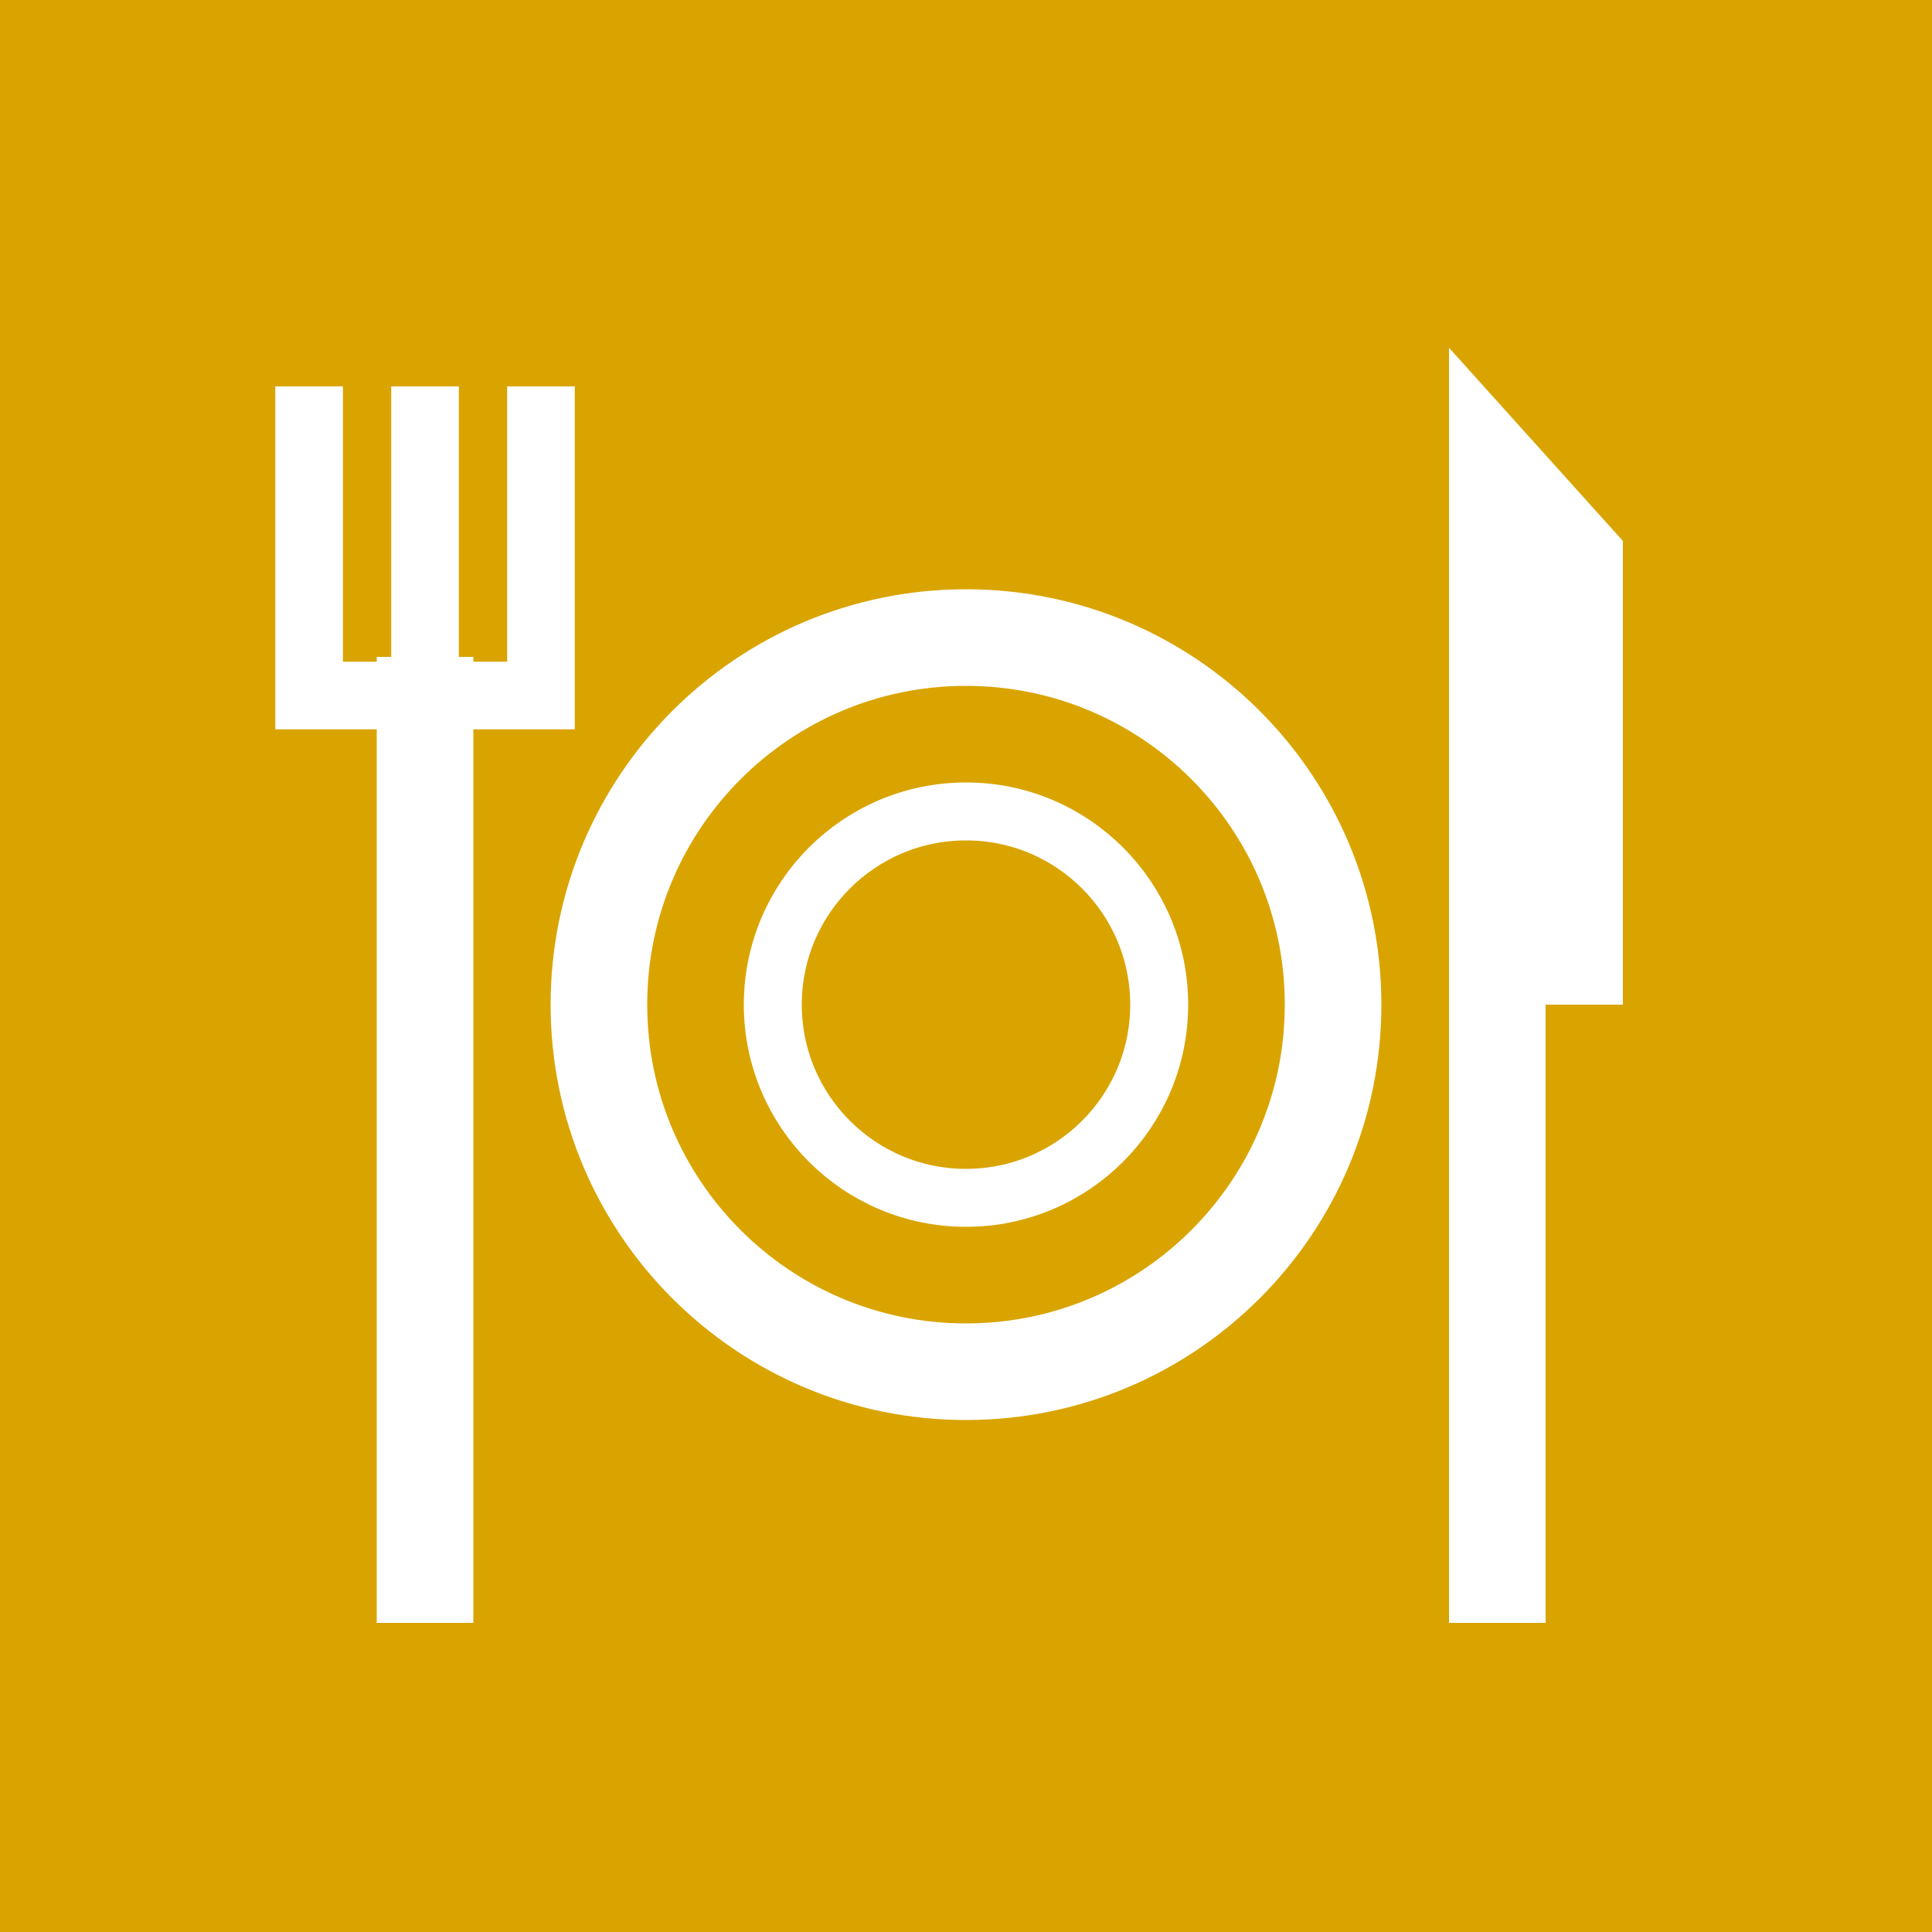
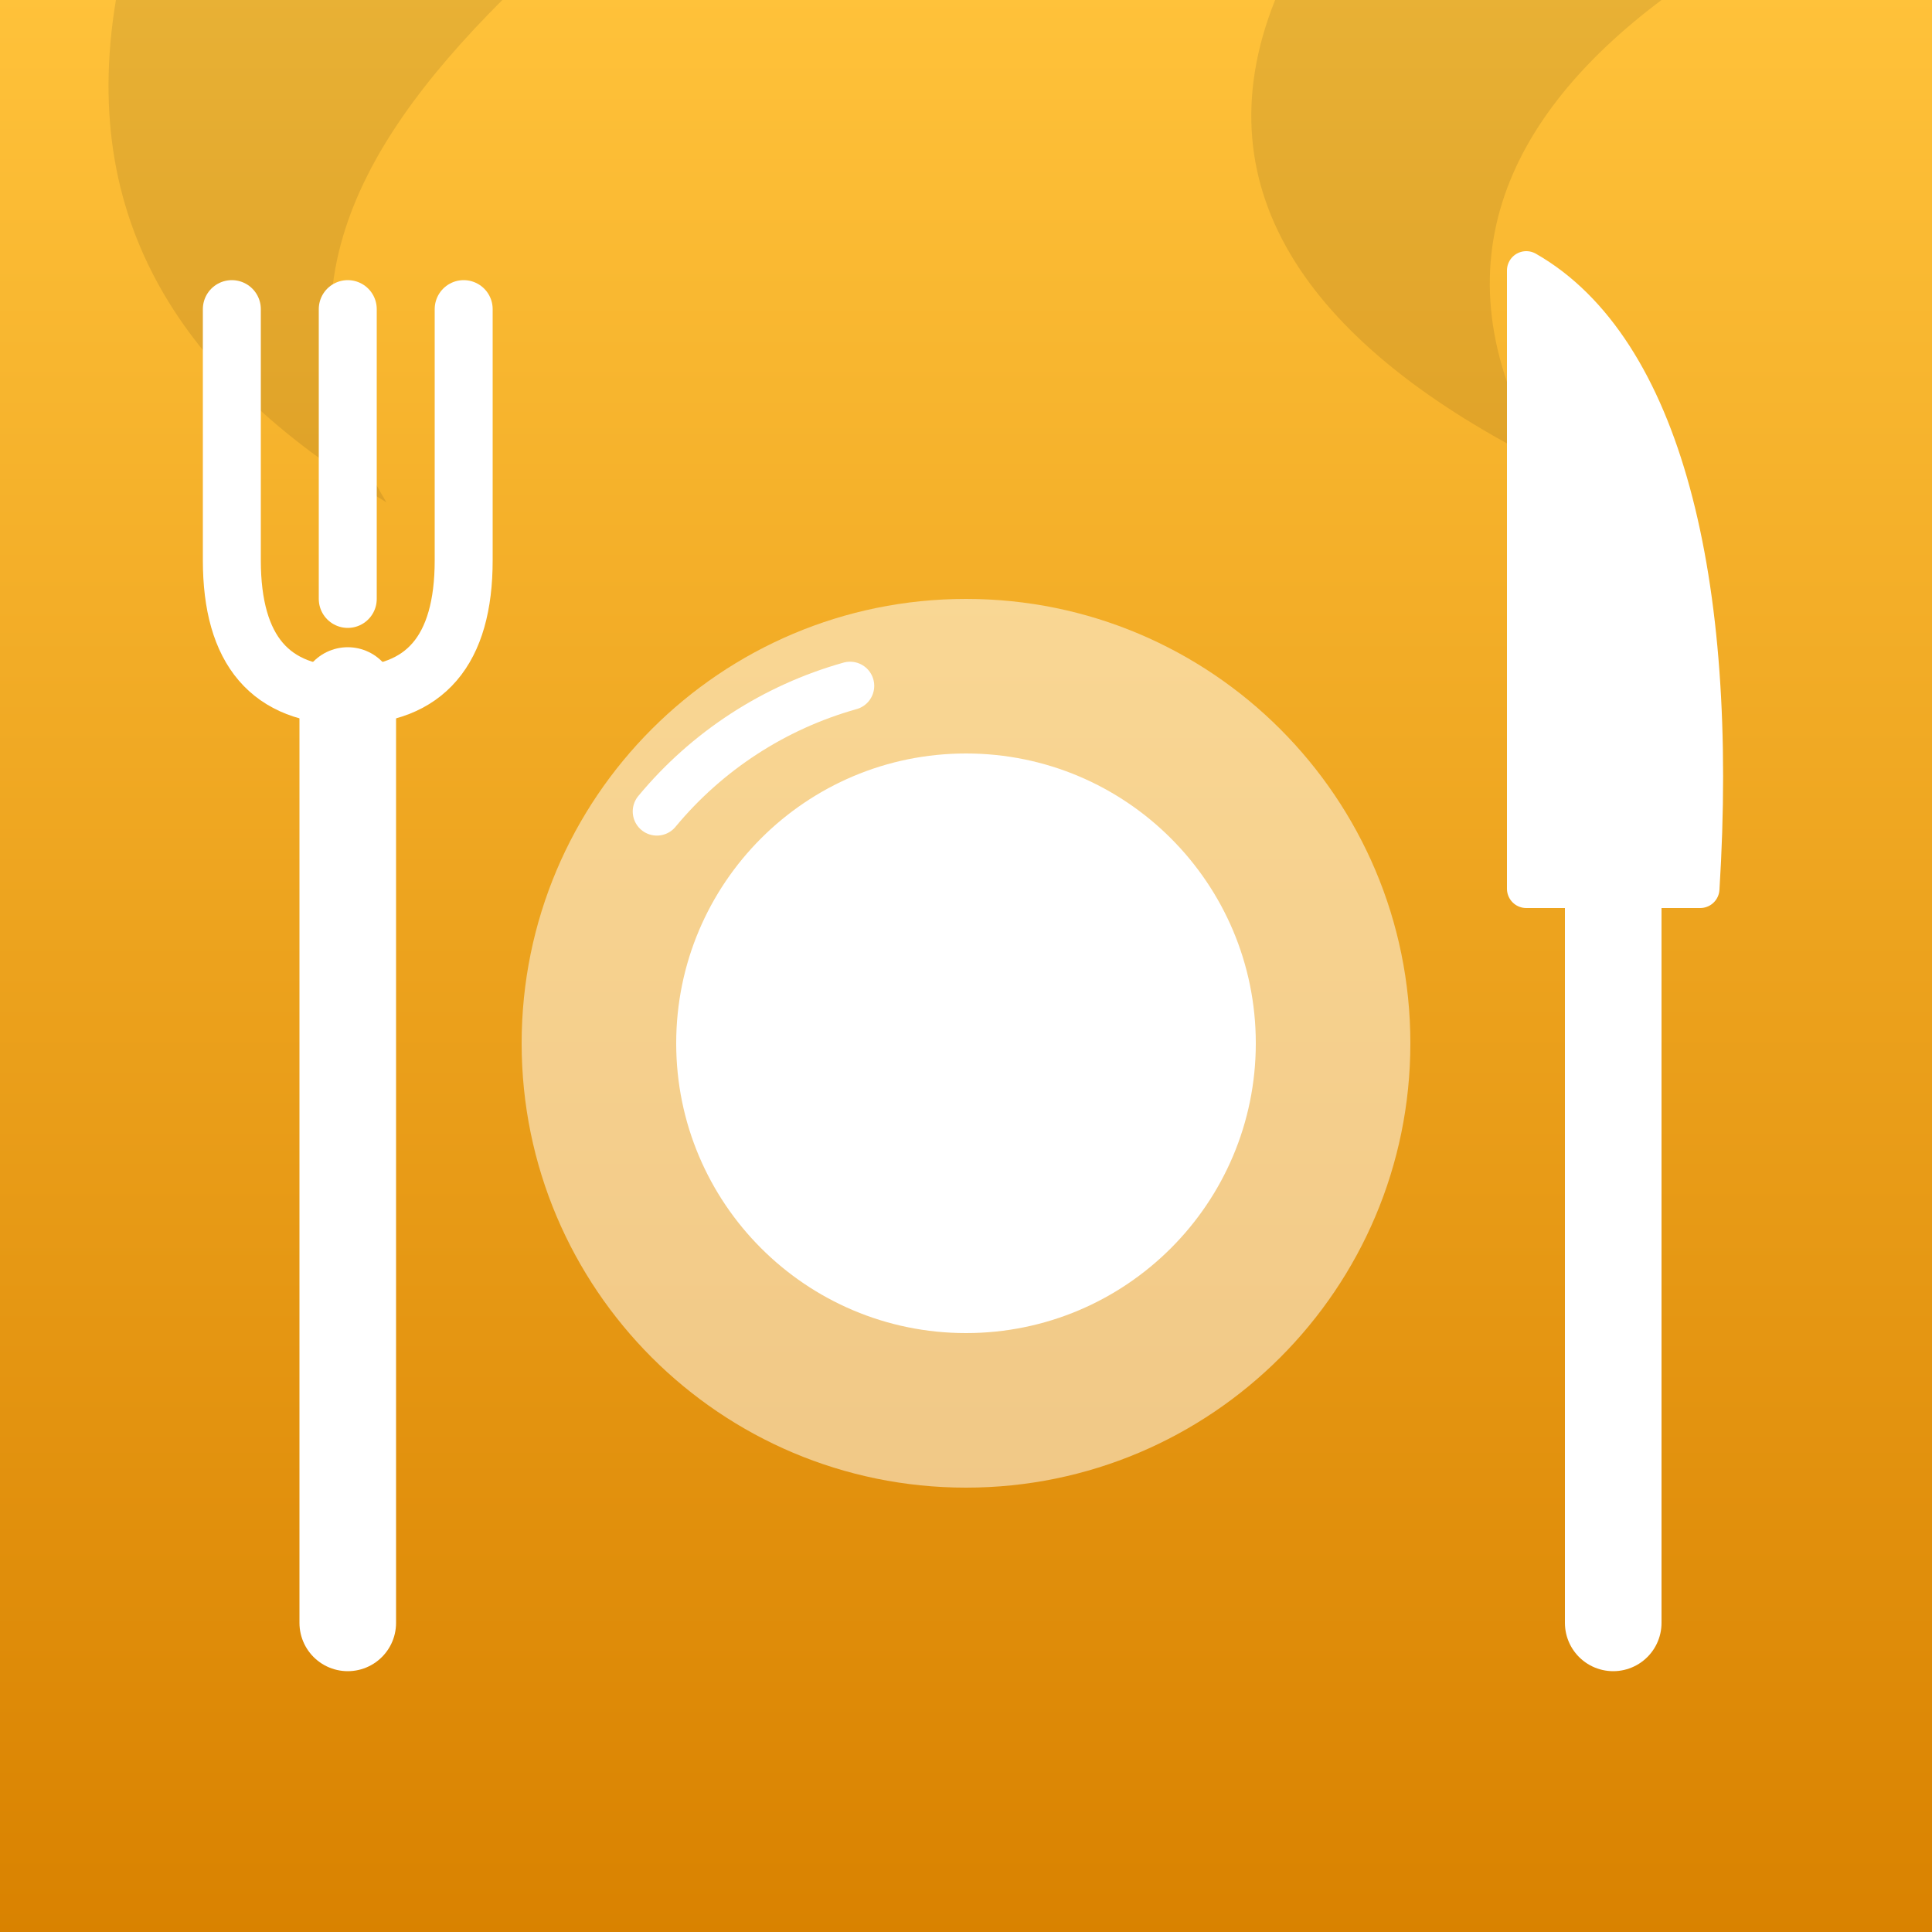
- <svg xmlns="http://www.w3.org/2000/svg" width="512" height="512" viewBox="0 0 100 100" shape-rendering="geometricPrecision">
-   <rect width="100" height="100" fill="#D9A400" />
-   <circle cx="50" cy="52" r="19" fill="none" stroke="#FFFFFF" stroke-width="5" stroke-linejoin="miter" stroke-linecap="butt" />
-   <circle cx="50" cy="52" r="10" fill="none" stroke="#FFFFFF" stroke-width="3" />
-   <path d="M16 20 V36 H28 V20" fill="none" stroke="#FFFFFF" stroke-width="3.5" />
-   <line x1="22" y1="20" x2="22" y2="36" stroke="#FFFFFF" stroke-width="3.5" />
-   <rect x="19.5" y="34" width="5" height="50" fill="#FFFFFF" />
-   <path d="M75 18 L84 28 V52 H75 Z" fill="#FFFFFF" />
-   <rect x="75" y="50" width="5" height="34" fill="#FFFFFF" />
+ <svg xmlns="http://www.w3.org/2000/svg" width="512" height="512" viewBox="0 0 100 100">
+   <defs>
+     <linearGradient id="comer-e-beber-bg" x1="0" y1="0" x2="0" y2="1">
+       <stop offset="0" stop-color="#FFC23A" />
+       <stop offset="1" stop-color="#D98200" />
+     </linearGradient>
+     <clipPath id="comer-e-beber-card">
+       <rect width="100" height="100" />
+     </clipPath>
+   </defs>
+   <g clip-path="url(#comer-e-beber-card)">
+     <rect width="100" height="100" fill="url(#comer-e-beber-bg)" />
+     <path d="M6 0 C4 12 10 20 20 26 C14 16 18 8 26 0 Z M66 0 C62 10 68 18 80 24 C74 14 78 6 86 0 Z" fill="#000" fill-opacity=".09" />
+     <circle cx="50" cy="54" r="23" fill="#FFFFFF" fill-opacity=".5" />
+     <circle cx="50" cy="54" r="15" fill="#FFFFFF" />
+     <path d="M34 42 A20 20 0 0 1 44 35.5" fill="none" stroke="#FFFFFF" stroke-width="2.5" stroke-linecap="round" stroke-linejoin="round" />
+     <path d="M12 16 V29 Q12 36 18 36 Q24 36 24 29 V16" fill="none" stroke="#FFFFFF" stroke-width="3" stroke-linecap="round" stroke-linejoin="round" />
+     <line x1="18" y1="16" x2="18" y2="31" fill="none" stroke="#FFFFFF" stroke-width="3" stroke-linecap="round" stroke-linejoin="round" />
+     <line x1="18" y1="36" x2="18" y2="84" fill="none" stroke="#FFFFFF" stroke-width="5" stroke-linecap="round" stroke-linejoin="round" />
+     <path d="M79 14 C86 18 89 30 88 46 H79 Z" fill="#FFFFFF" stroke="#FFFFFF" stroke-width="2" stroke-linejoin="round" />
+     <line x1="83.5" y1="46" x2="83.5" y2="84" fill="none" stroke="#FFFFFF" stroke-width="5" stroke-linecap="round" stroke-linejoin="round" />
+   </g>
</svg>
